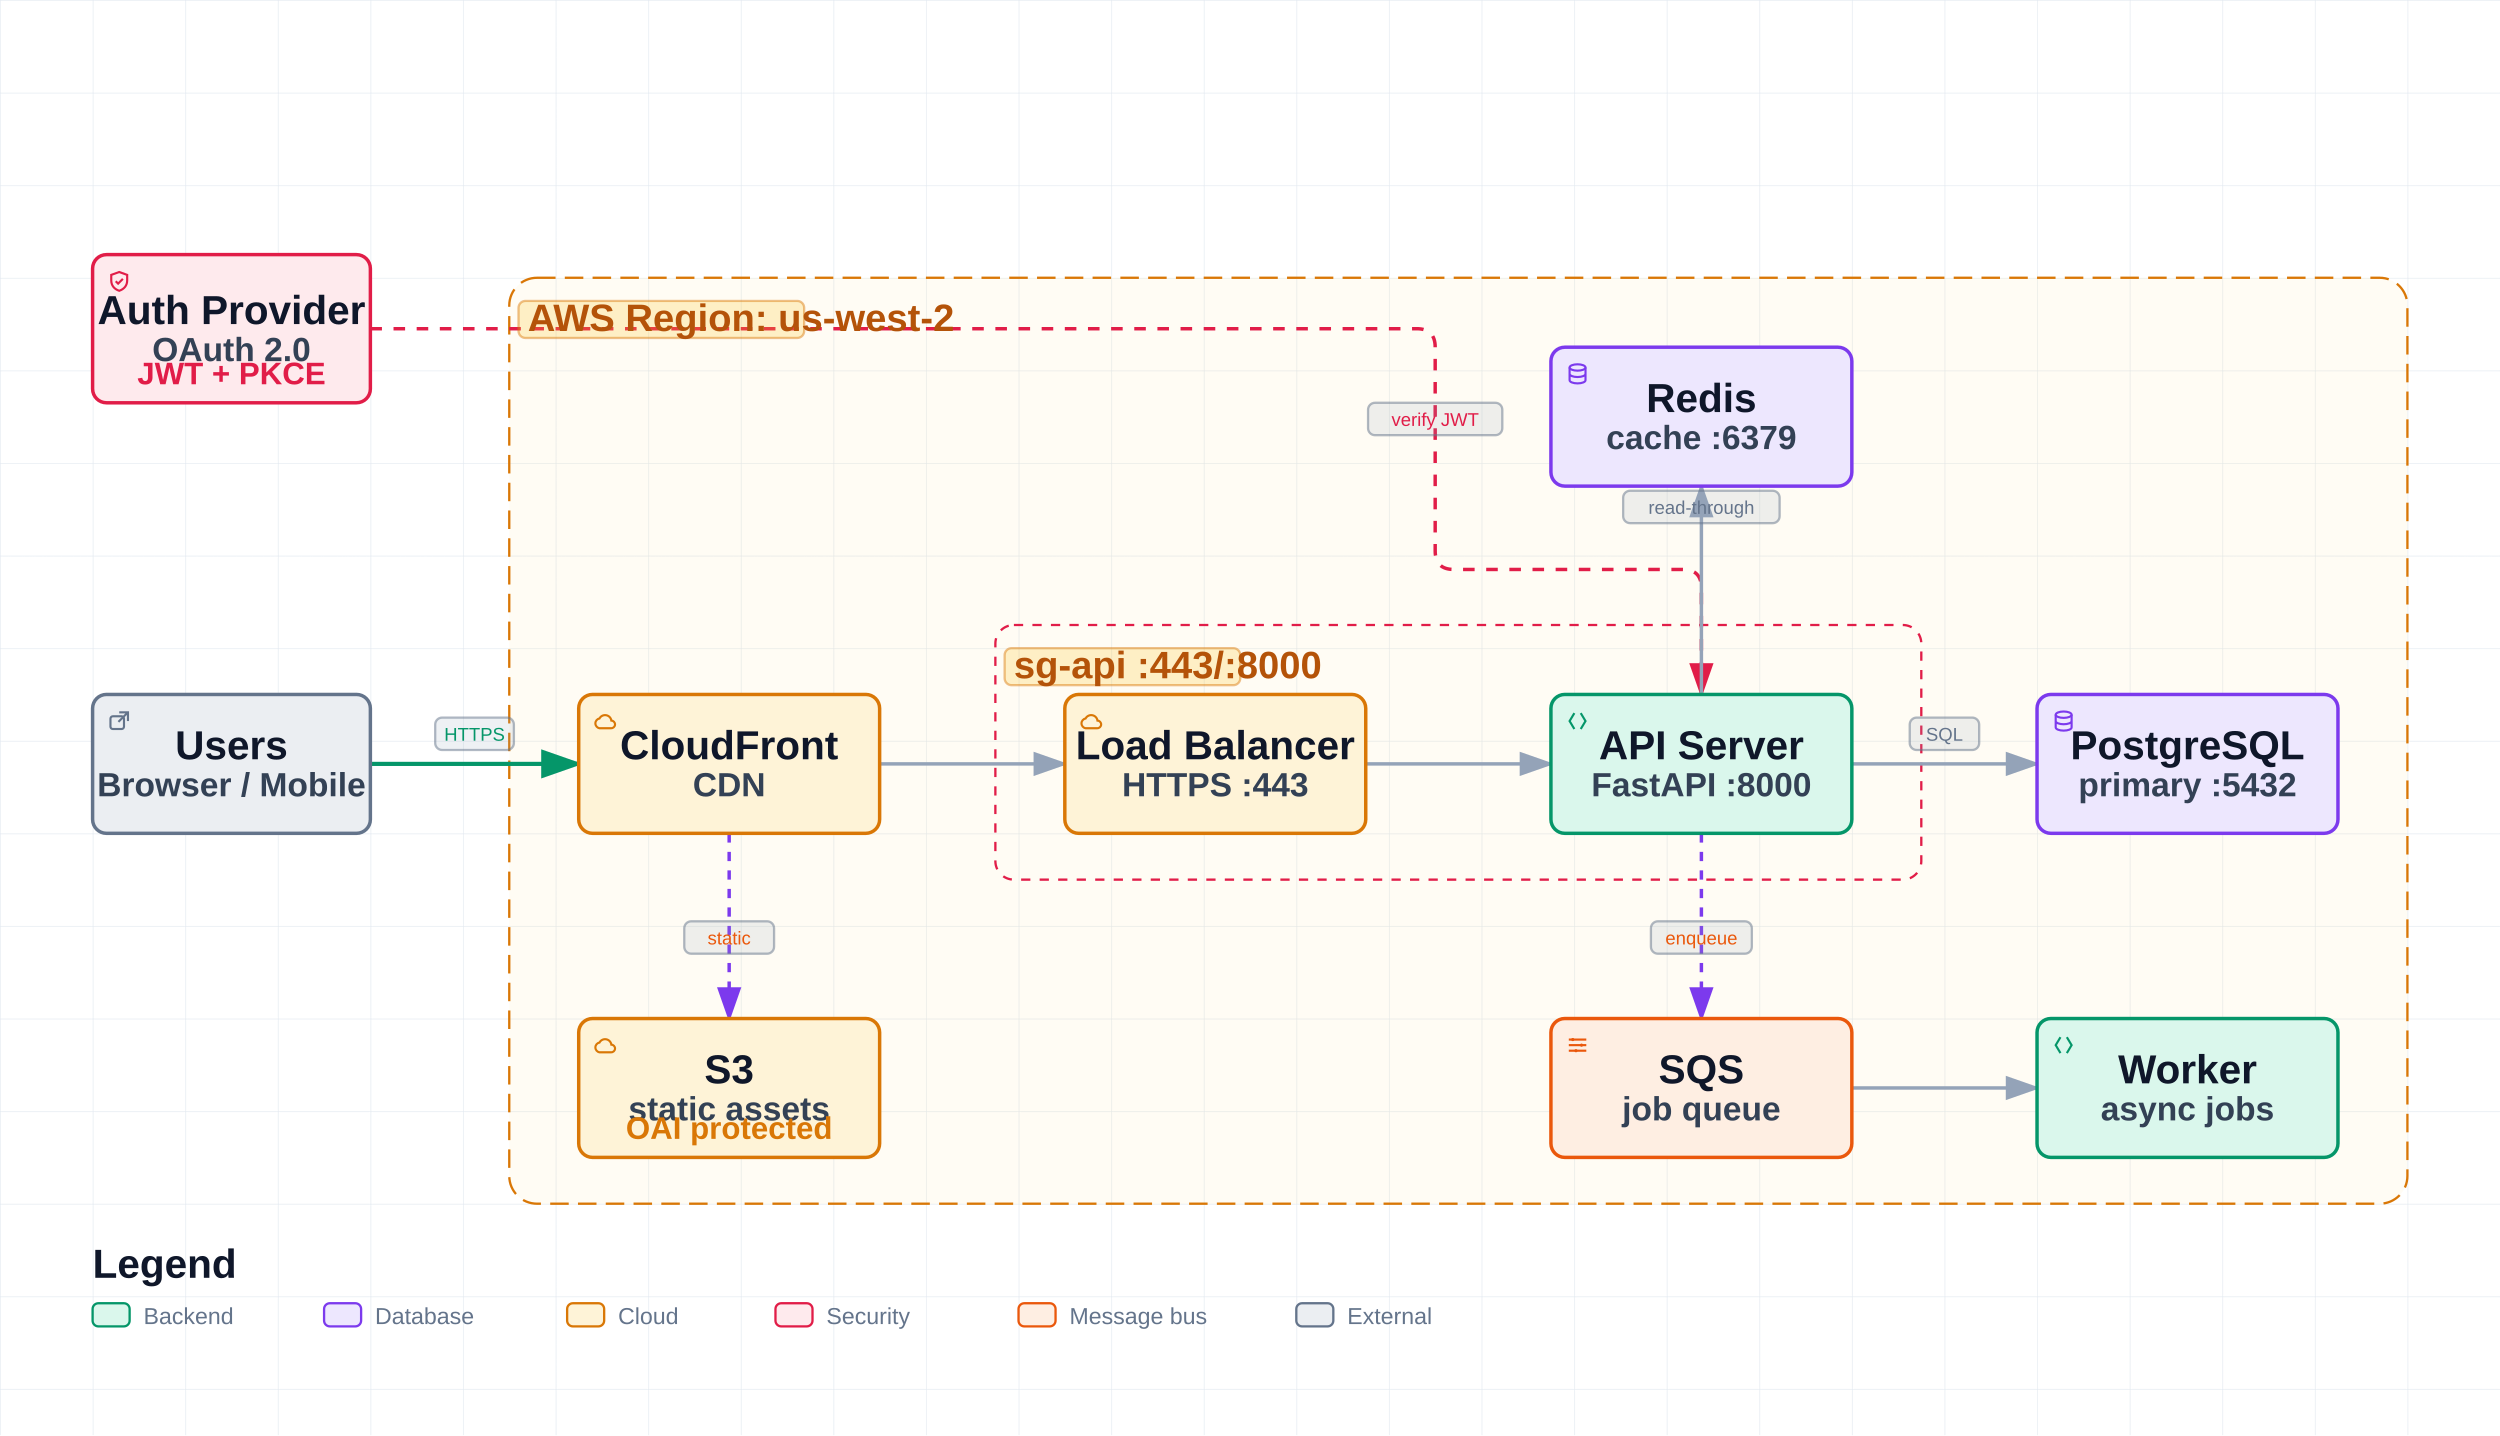
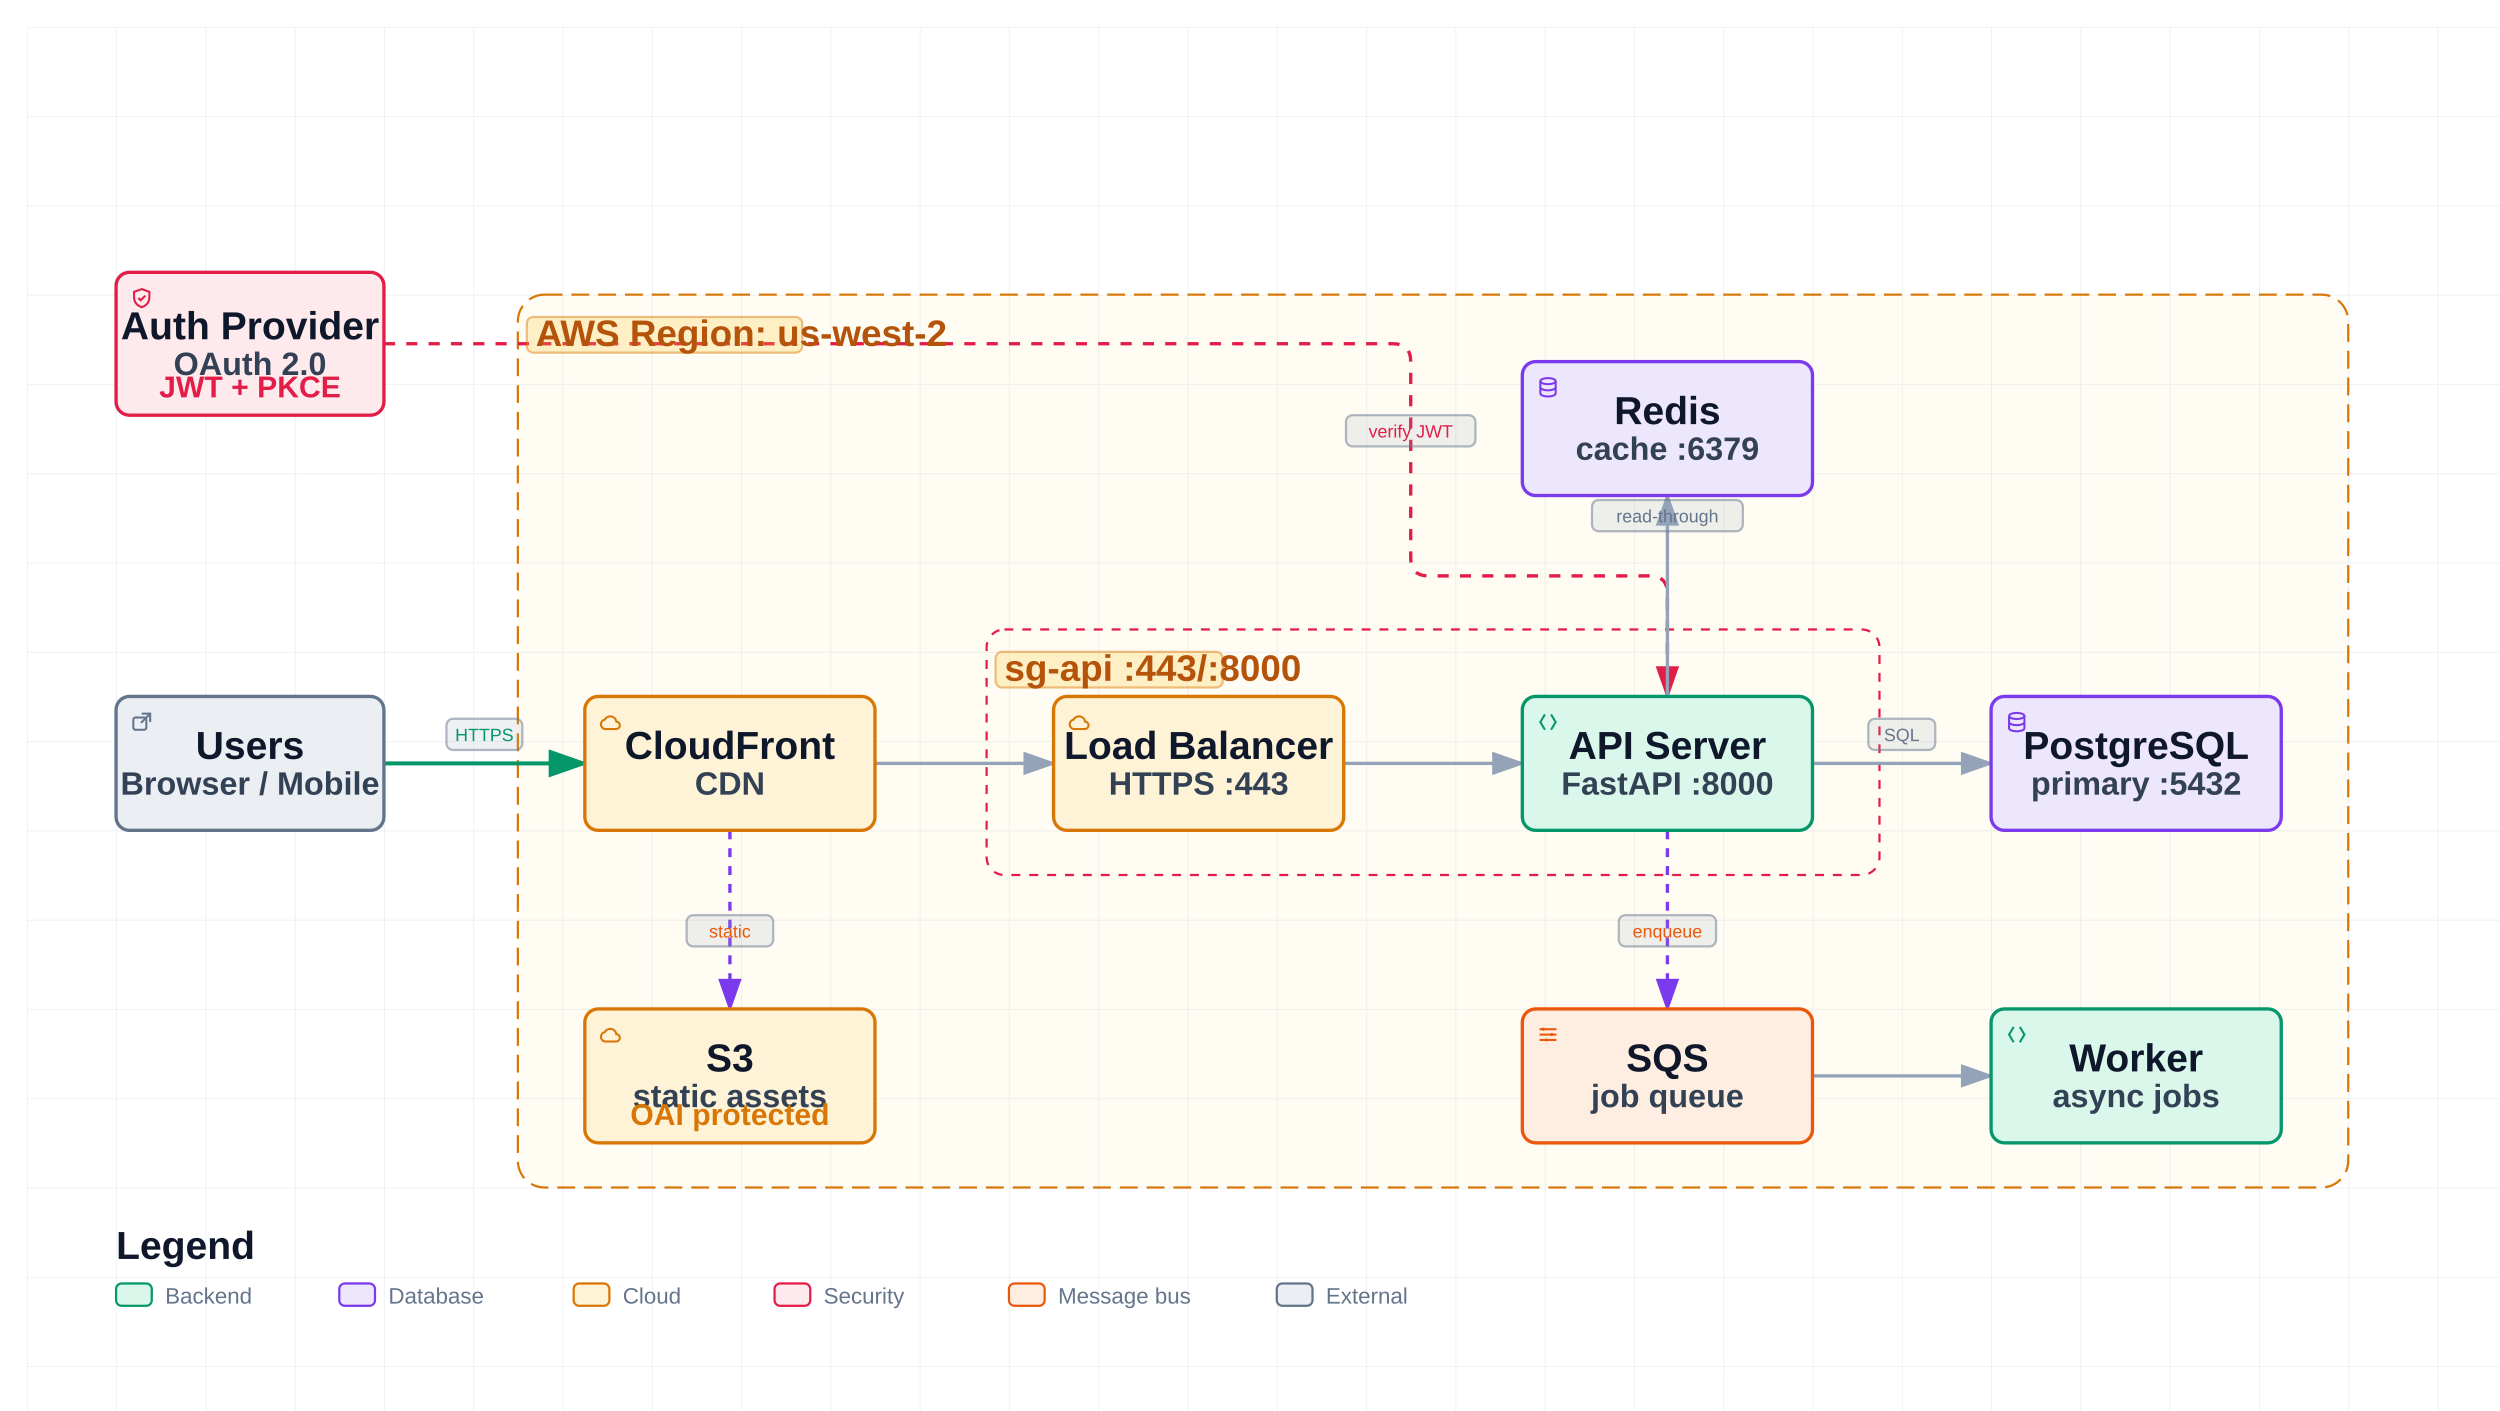
- <svg xmlns="http://www.w3.org/2000/svg" viewBox="0 0 1080 620" role="img" lang="en" aria-labelledby="archify-diagram-title archify-diagram-description" data-preset="classic" data-quality-profile="showcase" style="">
+ <svg xmlns="http://www.w3.org/2000/svg" viewBox="-12 -12 1120 632" role="img" lang="en" aria-labelledby="archify-diagram-title archify-diagram-description" data-preset="classic" data-quality-profile="showcase" style="">
  <defs>
    <marker id="arrowhead" markerWidth="10" markerHeight="7" refX="9" refY="3.5" orient="auto">
      <polygon points="0 0, 10 3.5, 0 7" class="m-default" fill="rgb(148, 163, 184)" stroke="none" />
    </marker>
    <marker id="arrowhead-emphasis" markerWidth="10" markerHeight="7" refX="9" refY="3.5" orient="auto">
      <polygon points="0 0, 10 3.5, 0 7" class="m-emphasis" fill="rgb(5, 150, 105)" stroke="none" />
    </marker>
    <marker id="arrowhead-security" markerWidth="10" markerHeight="7" refX="9" refY="3.5" orient="auto">
      <polygon points="0 0, 10 3.5, 0 7" class="m-security" fill="rgb(225, 29, 72)" stroke="none" />
    </marker>
    <marker id="arrowhead-dashed" markerWidth="10" markerHeight="7" refX="9" refY="3.5" orient="auto">
      <polygon points="0 0, 10 3.5, 0 7" class="m-dashed" fill="rgb(124, 58, 237)" stroke="none" />
    </marker>
    <pattern id="grid" width="40" height="40" patternUnits="userSpaceOnUse">
      <path d="M 40 0 L 0 0 0 40" class="c-grid" stroke-width="0.5px" fill="none" stroke="rgb(226, 232, 240)" />
    </pattern>
  </defs>
  <rect width="100%" height="100%" fill="url(&quot;#grid&quot;)" stroke="none" />
  <rect data-graph-role="structural-frame" data-composition-frame-kind="region" data-composition-frame-id="0" data-composition-frame-label="AWS Region: us-west-2" x="220" y="120" width="820" height="400" rx="12" class="c-region" stroke-width="1px" fill="rgba(251, 191, 36, 0.05)" stroke="rgb(217, 119, 6)" stroke-dasharray="8px, 4px" />
  <rect data-graph-role="structural-frame" data-composition-frame-kind="security-group" data-composition-frame-id="1" data-composition-frame-label="sg-api :443/:8000" x="430" y="270" width="400" height="110" rx="8" class="c-security-group" stroke-width="1px" fill="none" stroke="rgb(225, 29, 72)" stroke-dasharray="4px, 4px" />
  <path data-edge-from="users" data-edge-to="cdn" data-edge-label="HTTPS" data-edge-key="0" data-edge-id="users-to-cdn" data-composition-points="160,330;250,330" d="M 160 330 L 250 330" class="a-emphasis" stroke-width="1.8px" marker-end="url(#arrowhead-emphasis)" fill="none" stroke="rgb(5, 150, 105)" />
  <path data-edge-from="auth" data-edge-to="api" data-edge-label="verify JWT" data-edge-key="1" data-edge-id="jwt-verification" data-composition-points="160,142;620,142;620,246;735,246;735,300" d="M 160 142 L 612 142 Q 620 142 620 150 L 620 238 Q 620 246 628 246 L 727 246 Q 735 246 735 254 L 735 300" class="a-security" stroke-width="1.5px" marker-end="url(#arrowhead-security)" fill="none" stroke="rgb(225, 29, 72)" stroke-dasharray="5px, 5px" />
  <path data-edge-from="cdn" data-edge-to="lb" data-edge-key="2" data-edge-id="cdn-to-lb" data-composition-points="380,330;460,330" d="M 380 330 L 460 330" class="a-default" stroke-width="1.5px" marker-end="url(#arrowhead)" fill="none" stroke="rgb(148, 163, 184)" />
  <path data-edge-from="cdn" data-edge-to="s3" data-edge-label="static" data-edge-key="3" data-edge-id="static-assets" data-composition-points="315,360;315,440" d="M 315 360 L 315 440" class="a-dashed" stroke-width="1.5px" marker-end="url(#arrowhead-dashed)" fill="none" stroke="rgb(124, 58, 237)" stroke-dasharray="4px, 4px" />
  <path data-edge-from="lb" data-edge-to="api" data-edge-key="4" data-edge-id="lb-to-api" data-composition-points="590,330;670,330" d="M 590 330 L 670 330" class="a-default" stroke-width="1.5px" marker-end="url(#arrowhead)" fill="none" stroke="rgb(148, 163, 184)" />
  <path data-edge-from="api" data-edge-to="cache" data-edge-label="read-through" data-edge-key="5" data-edge-id="cache-read-through" data-composition-points="735,300;735,210" d="M 735 300 L 735 210" class="a-default" stroke-width="1.5px" marker-end="url(#arrowhead)" fill="none" stroke="rgb(148, 163, 184)" />
  <path data-edge-from="api" data-edge-to="db" data-edge-label="SQL" data-edge-key="6" data-edge-id="api-sql" data-composition-points="800,330;880,330" d="M 800 330 L 880 330" class="a-default" stroke-width="1.5px" marker-end="url(#arrowhead)" fill="none" stroke="rgb(148, 163, 184)" />
  <path data-edge-from="api" data-edge-to="queue" data-edge-label="enqueue" data-edge-key="7" data-edge-id="enqueue-job" data-composition-points="735,360;735,440" d="M 735 360 L 735 440" class="a-dashed" stroke-width="1.5px" marker-end="url(#arrowhead-dashed)" fill="none" stroke="rgb(124, 58, 237)" stroke-dasharray="4px, 4px" />
  <path data-edge-from="queue" data-edge-to="worker" data-edge-key="8" data-edge-id="queue-to-worker" data-composition-points="800,470;880,470" d="M 800 470 L 880 470" class="a-default" stroke-width="1.5px" marker-end="url(#arrowhead)" fill="none" stroke="rgb(148, 163, 184)" />
  <g id="node-users" data-node-id="users" data-node-label="Users" data-node-kind="external" data-node-sublabel="Browser / Mobile" data-node-context="Architecture component">
    <rect x="40" y="300" width="120" height="60" rx="6" class="c-mask" fill="rgb(255, 255, 255)" stroke="none" />
    <rect x="40" y="300" width="120" height="60" rx="6" class="c-external" stroke-width="1.5px" fill="rgba(148, 163, 184, 0.18)" stroke="rgb(100, 116, 139)" />
    <g aria-hidden="true" data-semantic-sigil="external" class="semantic-sigil s-external" transform="translate(46 306) scale(0.6875)">
      <rect x="2.5" y="5" width="8.5" height="8" rx="1.5" fill="none" stroke="rgb(100, 116, 139)" stroke-width="1.35px" />
      <path d="M8 2.5h5.5V8M13.5 2.5 7.5 8.5" fill="none" stroke="rgb(100, 116, 139)" stroke-width="1.35px" />
    </g>
    <text data-node-label="" data-detail-anchor="" x="100" y="328" class="t-primary" font-size="17.5" font-weight="700" text-anchor="middle" fill="#0f172a" stroke="none" font-family="PingFang SC, &quot;Microsoft YaHei&quot;, Arial, sans-serif">Users</text>
    <text data-detail="context" x="100" y="344" class="t-muted" font-size="14.5" text-anchor="middle" fill="rgb(51, 65, 85)" stroke="none" font-family="PingFang SC, &quot;Microsoft YaHei&quot;, Arial, sans-serif" font-weight="600">Browser / Mobile</text>
  </g>
  <g id="node-auth" data-node-id="auth" data-node-label="Auth Provider" data-node-kind="security" data-node-sublabel="OAuth 2.0" data-node-tag="JWT + PKCE" data-node-context="Architecture component">
    <rect x="40" y="110" width="120" height="64" rx="6" class="c-mask" fill="rgb(255, 255, 255)" stroke="none" />
    <rect x="40" y="110" width="120" height="64" rx="6" class="c-security" stroke-width="1.5px" fill="rgba(251, 113, 133, 0.15)" stroke="rgb(225, 29, 72)" />
    <g aria-hidden="true" data-semantic-sigil="security" class="semantic-sigil s-security" transform="translate(46 116) scale(0.6875)">
      <path d="M8 2.2 13 4v3.5c0 3.1-1.8 5.4-5 6.5-3.2-1.1-5-3.4-5-6.5V4Z" fill="none" stroke="rgb(225, 29, 72)" stroke-width="1.35px" />
      <path d="m5.8 8 1.5 1.5 3-3" fill="none" stroke="rgb(225, 29, 72)" stroke-width="1.35px" />
    </g>
    <text data-node-label="" data-detail-anchor="" x="100" y="140" class="t-primary" font-size="17.5" font-weight="700" text-anchor="middle" fill="#0f172a" stroke="none" font-family="PingFang SC, &quot;Microsoft YaHei&quot;, Arial, sans-serif">Auth Provider</text>
    <text data-detail="context" x="100" y="156" class="t-muted" font-size="14.5" text-anchor="middle" fill="rgb(51, 65, 85)" stroke="none" font-family="PingFang SC, &quot;Microsoft YaHei&quot;, Arial, sans-serif" font-weight="600">OAuth 2.0</text>
    <text data-detail="fine" x="100" y="166" class="t-security" font-size="13.5" text-anchor="middle" fill="rgb(225, 29, 72)" stroke="none" font-family="PingFang SC, &quot;Microsoft YaHei&quot;, Arial, sans-serif" font-weight="700">JWT + PKCE</text>
  </g>
  <g id="node-cdn" data-node-id="cdn" data-node-label="CloudFront" data-node-kind="cloud" data-node-sublabel="CDN" data-node-context="AWS Region: us-west-2">
    <rect x="250" y="300" width="130" height="60" rx="6" class="c-mask" fill="rgb(255, 255, 255)" stroke="none" />
    <rect x="250" y="300" width="130" height="60" rx="6" class="c-cloud" stroke-width="1.5px" fill="rgba(251, 191, 36, 0.18)" stroke="rgb(217, 119, 6)" />
    <g aria-hidden="true" data-semantic-sigil="cloud" class="semantic-sigil s-cloud" transform="translate(256 306) scale(0.6875)">
      <path d="M4.3 12.5h7.3a2.4 2.4 0 0 0 .2-4.8 4 4 0 0 0-7.5-1.3A3.1 3.1 0 0 0 4.3 12.5Z" fill="none" stroke="rgb(217, 119, 6)" stroke-width="1.35px" />
    </g>
    <text data-node-label="" data-detail-anchor="" x="315" y="328" class="t-primary" font-size="17.5" font-weight="700" text-anchor="middle" fill="#0f172a" stroke="none" font-family="PingFang SC, &quot;Microsoft YaHei&quot;, Arial, sans-serif">CloudFront</text>
    <text data-detail="context" x="315" y="344" class="t-muted" font-size="14.5" text-anchor="middle" fill="rgb(51, 65, 85)" stroke="none" font-family="PingFang SC, &quot;Microsoft YaHei&quot;, Arial, sans-serif" font-weight="600">CDN</text>
  </g>
  <g id="node-lb" data-node-id="lb" data-node-label="Load Balancer" data-node-kind="cloud" data-node-sublabel="HTTPS :443" data-node-context="AWS Region: us-west-2 › sg-api :443/:8000">
    <rect x="460" y="300" width="130" height="60" rx="6" class="c-mask" fill="rgb(255, 255, 255)" stroke="none" />
    <rect x="460" y="300" width="130" height="60" rx="6" class="c-cloud" stroke-width="1.5px" fill="rgba(251, 191, 36, 0.18)" stroke="rgb(217, 119, 6)" />
    <g aria-hidden="true" data-semantic-sigil="cloud" class="semantic-sigil s-cloud" transform="translate(466 306) scale(0.6875)">
      <path d="M4.3 12.5h7.3a2.4 2.4 0 0 0 .2-4.8 4 4 0 0 0-7.5-1.3A3.1 3.1 0 0 0 4.3 12.5Z" fill="none" stroke="rgb(217, 119, 6)" stroke-width="1.35px" />
    </g>
    <text data-node-label="" data-detail-anchor="" x="525" y="328" class="t-primary" font-size="17.5" font-weight="700" text-anchor="middle" fill="#0f172a" stroke="none" font-family="PingFang SC, &quot;Microsoft YaHei&quot;, Arial, sans-serif">Load Balancer</text>
    <text data-detail="context" x="525" y="344" class="t-muted" font-size="14.5" text-anchor="middle" fill="rgb(51, 65, 85)" stroke="none" font-family="PingFang SC, &quot;Microsoft YaHei&quot;, Arial, sans-serif" font-weight="600">HTTPS :443</text>
  </g>
  <g id="node-api" data-node-id="api" data-node-label="API Server" data-node-kind="backend" data-node-sublabel="FastAPI :8000" data-node-context="AWS Region: us-west-2 › sg-api :443/:8000">
    <rect x="670" y="300" width="130" height="60" rx="6" class="c-mask" fill="rgb(255, 255, 255)" stroke="none" />
    <rect x="670" y="300" width="130" height="60" rx="6" class="c-backend" stroke-width="1.5px" fill="rgba(52, 211, 153, 0.18)" stroke="rgb(5, 150, 105)" />
    <g aria-hidden="true" data-semantic-sigil="backend" class="semantic-sigil s-backend" transform="translate(676 306) scale(0.6875)">
      <path d="M6 3 3 8l3 5M10 3l3 5-3 5" fill="none" stroke="rgb(5, 150, 105)" stroke-width="1.35px" />
    </g>
    <text data-node-label="" data-detail-anchor="" x="735" y="328" class="t-primary" font-size="17.5" font-weight="700" text-anchor="middle" fill="#0f172a" stroke="none" font-family="PingFang SC, &quot;Microsoft YaHei&quot;, Arial, sans-serif">API Server</text>
    <text data-detail="context" x="735" y="344" class="t-muted" font-size="14.5" text-anchor="middle" fill="rgb(51, 65, 85)" stroke="none" font-family="PingFang SC, &quot;Microsoft YaHei&quot;, Arial, sans-serif" font-weight="600">FastAPI :8000</text>
  </g>
  <g id="node-cache" data-node-id="cache" data-node-label="Redis" data-node-kind="database" data-node-sublabel="cache :6379" data-node-context="AWS Region: us-west-2">
    <rect x="670" y="150" width="130" height="60" rx="6" class="c-mask" fill="rgb(255, 255, 255)" stroke="none" />
    <rect x="670" y="150" width="130" height="60" rx="6" class="c-database" stroke-width="1.5px" fill="rgba(167, 139, 250, 0.2)" stroke="rgb(124, 58, 237)" />
    <g aria-hidden="true" data-semantic-sigil="database" class="semantic-sigil s-database" transform="translate(676 156) scale(0.6875)">
      <ellipse cx="8" cy="4" rx="5" ry="2" fill="none" stroke="rgb(124, 58, 237)" stroke-width="1.35px" />
      <path d="M3 4v8c0 1.1 2.2 2 5 2s5-.9 5-2V4M3 8c0 1.1 2.2 2 5 2s5-.9 5-2" fill="none" stroke="rgb(124, 58, 237)" stroke-width="1.35px" />
    </g>
    <text data-node-label="" data-detail-anchor="" x="735" y="178" class="t-primary" font-size="17.5" font-weight="700" text-anchor="middle" fill="#0f172a" stroke="none" font-family="PingFang SC, &quot;Microsoft YaHei&quot;, Arial, sans-serif">Redis</text>
    <text data-detail="context" x="735" y="194" class="t-muted" font-size="14.5" text-anchor="middle" fill="rgb(51, 65, 85)" stroke="none" font-family="PingFang SC, &quot;Microsoft YaHei&quot;, Arial, sans-serif" font-weight="600">cache :6379</text>
  </g>
  <g id="node-db" data-node-id="db" data-node-label="PostgreSQL" data-node-kind="database" data-node-sublabel="primary :5432" data-node-context="AWS Region: us-west-2">
    <rect x="880" y="300" width="130" height="60" rx="6" class="c-mask" fill="rgb(255, 255, 255)" stroke="none" />
    <rect x="880" y="300" width="130" height="60" rx="6" class="c-database" stroke-width="1.5px" fill="rgba(167, 139, 250, 0.2)" stroke="rgb(124, 58, 237)" />
    <g aria-hidden="true" data-semantic-sigil="database" class="semantic-sigil s-database" transform="translate(886 306) scale(0.6875)">
      <ellipse cx="8" cy="4" rx="5" ry="2" fill="none" stroke="rgb(124, 58, 237)" stroke-width="1.35px" />
      <path d="M3 4v8c0 1.1 2.2 2 5 2s5-.9 5-2V4M3 8c0 1.1 2.2 2 5 2s5-.9 5-2" fill="none" stroke="rgb(124, 58, 237)" stroke-width="1.35px" />
    </g>
    <text data-node-label="" data-detail-anchor="" x="945" y="328" class="t-primary" font-size="17.5" font-weight="700" text-anchor="middle" fill="#0f172a" stroke="none" font-family="PingFang SC, &quot;Microsoft YaHei&quot;, Arial, sans-serif">PostgreSQL</text>
    <text data-detail="context" x="945" y="344" class="t-muted" font-size="14.5" text-anchor="middle" fill="rgb(51, 65, 85)" stroke="none" font-family="PingFang SC, &quot;Microsoft YaHei&quot;, Arial, sans-serif" font-weight="600">primary :5432</text>
  </g>
  <g id="node-s3" data-node-id="s3" data-node-label="S3" data-node-kind="cloud" data-node-sublabel="static assets" data-node-tag="OAI protected" data-node-context="AWS Region: us-west-2">
    <rect x="250" y="440" width="130" height="60" rx="6" class="c-mask" fill="rgb(255, 255, 255)" stroke="none" />
    <rect x="250" y="440" width="130" height="60" rx="6" class="c-cloud" stroke-width="1.5px" fill="rgba(251, 191, 36, 0.18)" stroke="rgb(217, 119, 6)" />
    <g aria-hidden="true" data-semantic-sigil="cloud" class="semantic-sigil s-cloud" transform="translate(256 446) scale(0.6875)">
      <path d="M4.3 12.5h7.3a2.4 2.4 0 0 0 .2-4.8 4 4 0 0 0-7.5-1.3A3.1 3.1 0 0 0 4.3 12.5Z" fill="none" stroke="rgb(217, 119, 6)" stroke-width="1.35px" />
    </g>
    <text data-node-label="" data-detail-anchor="" x="315" y="468" class="t-primary" font-size="17.5" font-weight="700" text-anchor="middle" fill="#0f172a" stroke="none" font-family="PingFang SC, &quot;Microsoft YaHei&quot;, Arial, sans-serif">S3</text>
    <text data-detail="context" x="315" y="484" class="t-muted" font-size="14.5" text-anchor="middle" fill="rgb(51, 65, 85)" stroke="none" font-family="PingFang SC, &quot;Microsoft YaHei&quot;, Arial, sans-serif" font-weight="600">static assets</text>
    <text data-detail="fine" x="315" y="492" class="t-cloud" font-size="13.5" text-anchor="middle" fill="rgb(217, 119, 6)" stroke="none" font-family="PingFang SC, &quot;Microsoft YaHei&quot;, Arial, sans-serif" font-weight="700">OAI protected</text>
  </g>
  <g id="node-queue" data-node-id="queue" data-node-label="SQS" data-node-kind="messagebus" data-node-sublabel="job queue" data-node-context="AWS Region: us-west-2">
    <rect x="670" y="440" width="130" height="60" rx="6" class="c-mask" fill="rgb(255, 255, 255)" stroke="none" />
    <rect x="670" y="440" width="130" height="60" rx="6" class="c-messagebus" stroke-width="1.5px" fill="rgba(251, 146, 60, 0.15)" stroke="rgb(234, 88, 12)" />
    <g aria-hidden="true" data-semantic-sigil="messagebus" class="semantic-sigil s-messagebus" transform="translate(676 446) scale(0.6875)">
      <path d="M2.5 4.5h11M2.5 8h11M2.5 11.5h11" fill="none" stroke="rgb(234, 88, 12)" stroke-width="1.35px" />
      <circle cx="5" cy="4.5" r="1" class="sigil-fill" fill="rgb(234, 88, 12)" stroke="none" />
      <circle cx="10.5" cy="8" r="1" class="sigil-fill" fill="rgb(234, 88, 12)" stroke="none" />
      <circle cx="7" cy="11.5" r="1" class="sigil-fill" fill="rgb(234, 88, 12)" stroke="none" />
    </g>
    <text data-node-label="" data-detail-anchor="" x="735" y="468" class="t-primary" font-size="17.5" font-weight="700" text-anchor="middle" fill="#0f172a" stroke="none" font-family="PingFang SC, &quot;Microsoft YaHei&quot;, Arial, sans-serif">SQS</text>
    <text data-detail="context" x="735" y="484" class="t-muted" font-size="14.5" text-anchor="middle" fill="rgb(51, 65, 85)" stroke="none" font-family="PingFang SC, &quot;Microsoft YaHei&quot;, Arial, sans-serif" font-weight="600">job queue</text>
  </g>
  <g id="node-worker" data-node-id="worker" data-node-label="Worker" data-node-kind="backend" data-node-sublabel="async jobs" data-node-context="AWS Region: us-west-2">
    <rect x="880" y="440" width="130" height="60" rx="6" class="c-mask" fill="rgb(255, 255, 255)" stroke="none" />
    <rect x="880" y="440" width="130" height="60" rx="6" class="c-backend" stroke-width="1.5px" fill="rgba(52, 211, 153, 0.18)" stroke="rgb(5, 150, 105)" />
    <g aria-hidden="true" data-semantic-sigil="backend" class="semantic-sigil s-backend" transform="translate(886 446) scale(0.6875)">
      <path d="M6 3 3 8l3 5M10 3l3 5-3 5" fill="none" stroke="rgb(5, 150, 105)" stroke-width="1.35px" />
    </g>
    <text data-node-label="" data-detail-anchor="" x="945" y="468" class="t-primary" font-size="17.5" font-weight="700" text-anchor="middle" fill="#0f172a" stroke="none" font-family="PingFang SC, &quot;Microsoft YaHei&quot;, Arial, sans-serif">Worker</text>
    <text data-detail="context" x="945" y="484" class="t-muted" font-size="14.5" text-anchor="middle" fill="rgb(51, 65, 85)" stroke="none" font-family="PingFang SC, &quot;Microsoft YaHei&quot;, Arial, sans-serif" font-weight="600">async jobs</text>
  </g>
  <g data-detail="context" data-edge-from="users" data-edge-to="cdn" data-edge-label="HTTPS" data-edge-key="0" data-edge-id="users-to-cdn">
    <rect x="188" y="310" width="34" height="14" rx="3" class="c-mask" fill="rgba(148, 163, 184, 0.16)" stroke="rgba(100, 116, 139, 0.5)" stroke-width="1px" />
    <text x="205" y="320" class="t-backend" font-size="8" text-anchor="middle" fill="rgb(5, 150, 105)" stroke="none" font-family="PingFang SC, &quot;Microsoft YaHei&quot;, Arial, sans-serif" font-weight="400">HTTPS</text>
  </g>
  <g data-detail="context" data-edge-from="auth" data-edge-to="api" data-edge-label="verify JWT" data-edge-key="1" data-edge-id="jwt-verification">
    <rect x="591" y="174" width="58" height="14" rx="3" class="c-mask" fill="rgba(148, 163, 184, 0.16)" stroke="rgba(100, 116, 139, 0.5)" stroke-width="1px" />
    <text x="620" y="184" class="t-security" font-size="8" text-anchor="middle" fill="rgb(225, 29, 72)" stroke="none" font-family="PingFang SC, &quot;Microsoft YaHei&quot;, Arial, sans-serif" font-weight="400">verify JWT</text>
  </g>
  <g data-detail="context" data-edge-from="cdn" data-edge-to="s3" data-edge-label="static" data-edge-key="3" data-edge-id="static-assets">
    <rect x="295.6" y="398" width="38.8" height="14" rx="3" class="c-mask" fill="rgba(148, 163, 184, 0.16)" stroke="rgba(100, 116, 139, 0.5)" stroke-width="1px" />
    <text x="315" y="408" class="t-messagebus" font-size="8" text-anchor="middle" fill="rgb(234, 88, 12)" stroke="none" font-family="PingFang SC, &quot;Microsoft YaHei&quot;, Arial, sans-serif" font-weight="400">static</text>
  </g>
  <g data-detail="context" data-edge-from="api" data-edge-to="cache" data-edge-label="read-through" data-edge-key="5" data-edge-id="cache-read-through">
    <rect x="701.2" y="212" width="67.6" height="14" rx="3" class="c-mask" fill="rgba(148, 163, 184, 0.16)" stroke="rgba(100, 116, 139, 0.5)" stroke-width="1px" />
    <text x="735" y="222" class="t-muted" font-size="8" text-anchor="middle" fill="rgb(100, 116, 139)" stroke="none" font-family="PingFang SC, &quot;Microsoft YaHei&quot;, Arial, sans-serif" font-weight="400">read-through</text>
  </g>
  <g data-detail="context" data-edge-from="api" data-edge-to="db" data-edge-label="SQL" data-edge-key="6" data-edge-id="api-sql">
    <rect x="825" y="310" width="30" height="14" rx="3" class="c-mask" fill="rgba(148, 163, 184, 0.16)" stroke="rgba(100, 116, 139, 0.5)" stroke-width="1px" />
    <text x="840" y="320" class="t-muted" font-size="8" text-anchor="middle" fill="rgb(100, 116, 139)" stroke="none" font-family="PingFang SC, &quot;Microsoft YaHei&quot;, Arial, sans-serif" font-weight="400">SQL</text>
  </g>
  <g data-detail="context" data-edge-from="api" data-edge-to="queue" data-edge-label="enqueue" data-edge-key="7" data-edge-id="enqueue-job">
    <rect x="713.2" y="398" width="43.6" height="14" rx="3" class="c-mask" fill="rgba(148, 163, 184, 0.16)" stroke="rgba(100, 116, 139, 0.5)" stroke-width="1px" />
    <text x="735" y="408" class="t-messagebus" font-size="8" text-anchor="middle" fill="rgb(234, 88, 12)" stroke="none" font-family="PingFang SC, &quot;Microsoft YaHei&quot;, Arial, sans-serif" font-weight="400">enqueue</text>
  </g>
  <g data-graph-role="structural-frame-label" data-composition-frame-id="0" data-composition-frame-kind="region" data-composition-frame-label="AWS Region: us-west-2">
    <rect data-graph-role="structural-frame-label-mask" x="224" y="130" width="123.4" height="16" rx="3" class="c-mask" fill="rgba(251, 191, 36, 0.22)" stroke="rgba(217, 119, 6, 0.45)" stroke-width="1px" />
    <text data-boundary-label="" x="228" y="143" class="t-cloud" font-size="16.5" font-weight="800" fill="rgb(180, 83, 9)" stroke="none" font-family="PingFang SC, &quot;Microsoft YaHei&quot;, Arial, sans-serif" text-anchor="start">AWS Region: us-west-2</text>
  </g>
  <g data-graph-role="structural-frame-label" data-composition-frame-id="1" data-composition-frame-kind="security-group" data-composition-frame-label="sg-api :443/:8000">
    <rect data-graph-role="structural-frame-label-mask" x="434" y="280" width="101.8" height="16" rx="3" class="c-mask" fill="rgba(251, 191, 36, 0.22)" stroke="rgba(217, 119, 6, 0.45)" stroke-width="1px" />
    <text data-boundary-label="" x="438" y="293" class="t-security" font-size="16.5" font-weight="800" fill="rgb(180, 83, 9)" stroke="none" font-family="PingFang SC, &quot;Microsoft YaHei&quot;, Arial, sans-serif" text-anchor="start">sg-api :443/:8000</text>
  </g>
  <g data-legend="" data-legend-bridge="" role="toolbar" aria-label="Semantic legend">
    <text x="40" y="552" class="t-primary" font-size="17.5" font-weight="700" fill="#0f172a" stroke="none" font-family="PingFang SC, &quot;Microsoft YaHei&quot;, Arial, sans-serif" text-anchor="start">Legend</text>
    <g data-legend-semantic-kind="backend" data-legend-kind="backend" data-legend-label="Backend" data-legend-x="40" data-legend-baseline="572" data-legend-width="78" data-legend-count="2" role="button" tabindex="0" aria-label="Inspect Backend, 2 nodes" aria-pressed="false" aria-haspopup="dialog" aria-controls="semantic-lens" aria-expanded="false">
      <rect x="40" y="563" width="16" height="10" rx="2.5" class="c-backend" stroke-width="1px" fill="rgba(52, 211, 153, 0.18)" stroke="rgb(5, 150, 105)" />
      <text x="62" y="572" class="t-muted" font-size="10" font-weight="500" fill="rgb(100, 116, 139)" stroke="none" font-family="PingFang SC, &quot;Microsoft YaHei&quot;, Arial, sans-serif" text-anchor="start">Backend</text>
    </g>
    <g data-legend-semantic-kind="database" data-legend-kind="database" data-legend-label="Database" data-legend-x="140" data-legend-baseline="572" data-legend-width="83" data-legend-count="2" role="button" tabindex="-1" aria-label="Inspect Database, 2 nodes" aria-pressed="false" aria-haspopup="dialog" aria-controls="semantic-lens" aria-expanded="false">
      <rect x="140" y="563" width="16" height="10" rx="2.5" class="c-database" stroke-width="1px" fill="rgba(167, 139, 250, 0.2)" stroke="rgb(124, 58, 237)" />
      <text x="162" y="572" class="t-muted" font-size="10" font-weight="500" fill="rgb(100, 116, 139)" stroke="none" font-family="PingFang SC, &quot;Microsoft YaHei&quot;, Arial, sans-serif" text-anchor="start">Database</text>
    </g>
    <g data-legend-semantic-kind="cloud" data-legend-kind="cloud" data-legend-label="Cloud" data-legend-x="245" data-legend-baseline="572" data-legend-width="68" data-legend-count="3" role="button" tabindex="-1" aria-label="Inspect Cloud, 3 nodes" aria-pressed="false" aria-haspopup="dialog" aria-controls="semantic-lens" aria-expanded="false">
      <rect x="245" y="563" width="16" height="10" rx="2.5" class="c-cloud" stroke-width="1px" fill="rgba(251, 191, 36, 0.18)" stroke="rgb(217, 119, 6)" />
      <text x="267" y="572" class="t-muted" font-size="10" font-weight="500" fill="rgb(100, 116, 139)" stroke="none" font-family="PingFang SC, &quot;Microsoft YaHei&quot;, Arial, sans-serif" text-anchor="start">Cloud</text>
    </g>
    <g data-legend-semantic-kind="security" data-legend-kind="security" data-legend-label="Security" data-legend-x="335" data-legend-baseline="572" data-legend-width="83" data-legend-count="1" role="button" tabindex="-1" aria-label="Inspect Security, 1 node" aria-pressed="false" aria-haspopup="dialog" aria-controls="semantic-lens" aria-expanded="false">
      <rect x="335" y="563" width="16" height="10" rx="2.5" class="c-security" stroke-width="1px" fill="rgba(251, 113, 133, 0.15)" stroke="rgb(225, 29, 72)" />
      <text x="357" y="572" class="t-muted" font-size="10" font-weight="500" fill="rgb(100, 116, 139)" stroke="none" font-family="PingFang SC, &quot;Microsoft YaHei&quot;, Arial, sans-serif" text-anchor="start">Security</text>
    </g>
    <g data-legend-semantic-kind="messagebus" data-legend-kind="messagebus" data-legend-label="Message bus" data-legend-x="440" data-legend-baseline="572" data-legend-width="98" data-legend-count="1" role="button" tabindex="-1" aria-label="Inspect Message bus, 1 node" aria-pressed="false" aria-haspopup="dialog" aria-controls="semantic-lens" aria-expanded="false">
      <rect x="440" y="563" width="16" height="10" rx="2.5" class="c-messagebus" stroke-width="1px" fill="rgba(251, 146, 60, 0.15)" stroke="rgb(234, 88, 12)" />
      <text x="462" y="572" class="t-muted" font-size="10" font-weight="500" fill="rgb(100, 116, 139)" stroke="none" font-family="PingFang SC, &quot;Microsoft YaHei&quot;, Arial, sans-serif" text-anchor="start">Message bus</text>
    </g>
    <g data-legend-semantic-kind="external" data-legend-kind="external" data-legend-label="External" data-legend-x="560" data-legend-baseline="572" data-legend-width="83" data-legend-count="1" role="button" tabindex="-1" aria-label="Inspect External, 1 node" aria-pressed="false" aria-haspopup="dialog" aria-controls="semantic-lens" aria-expanded="false">
      <rect x="560" y="563" width="16" height="10" rx="2.5" class="c-external" stroke-width="1px" fill="rgba(148, 163, 184, 0.18)" stroke="rgb(100, 116, 139)" />
      <text x="582" y="572" class="t-muted" font-size="10" font-weight="500" fill="rgb(100, 116, 139)" stroke="none" font-family="PingFang SC, &quot;Microsoft YaHei&quot;, Arial, sans-serif" text-anchor="start">External</text>
    </g>
  </g>
</svg>
